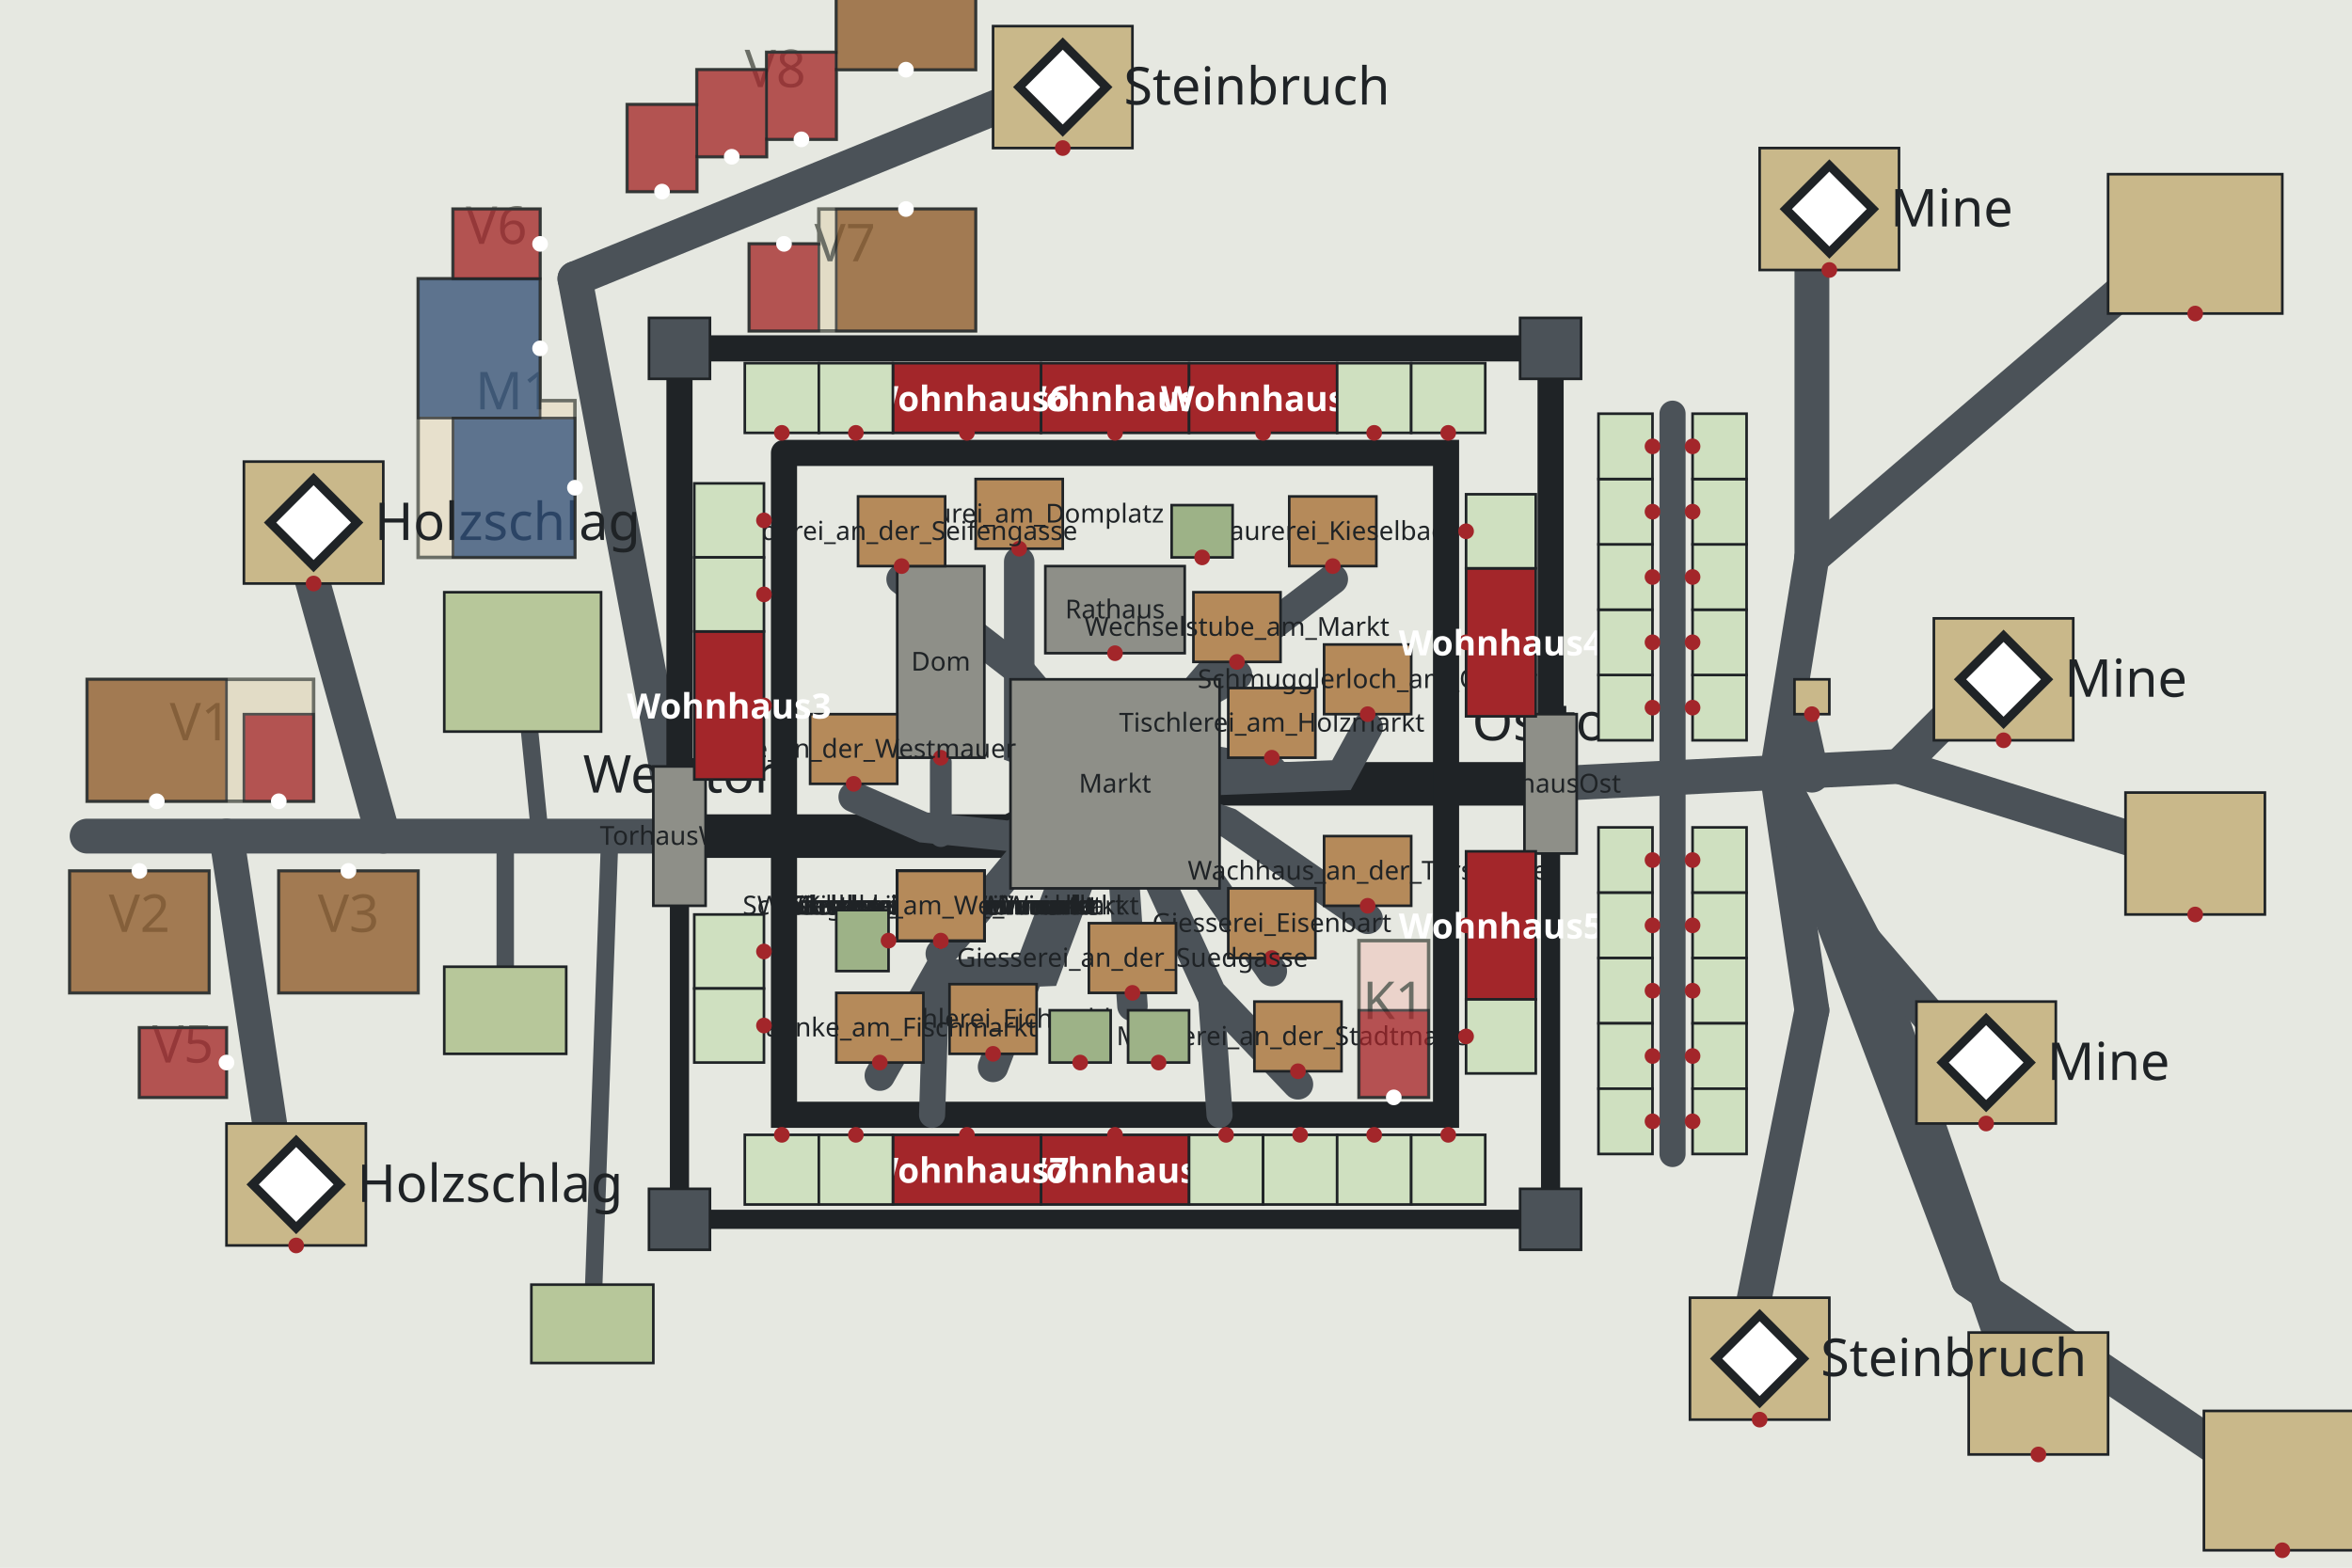
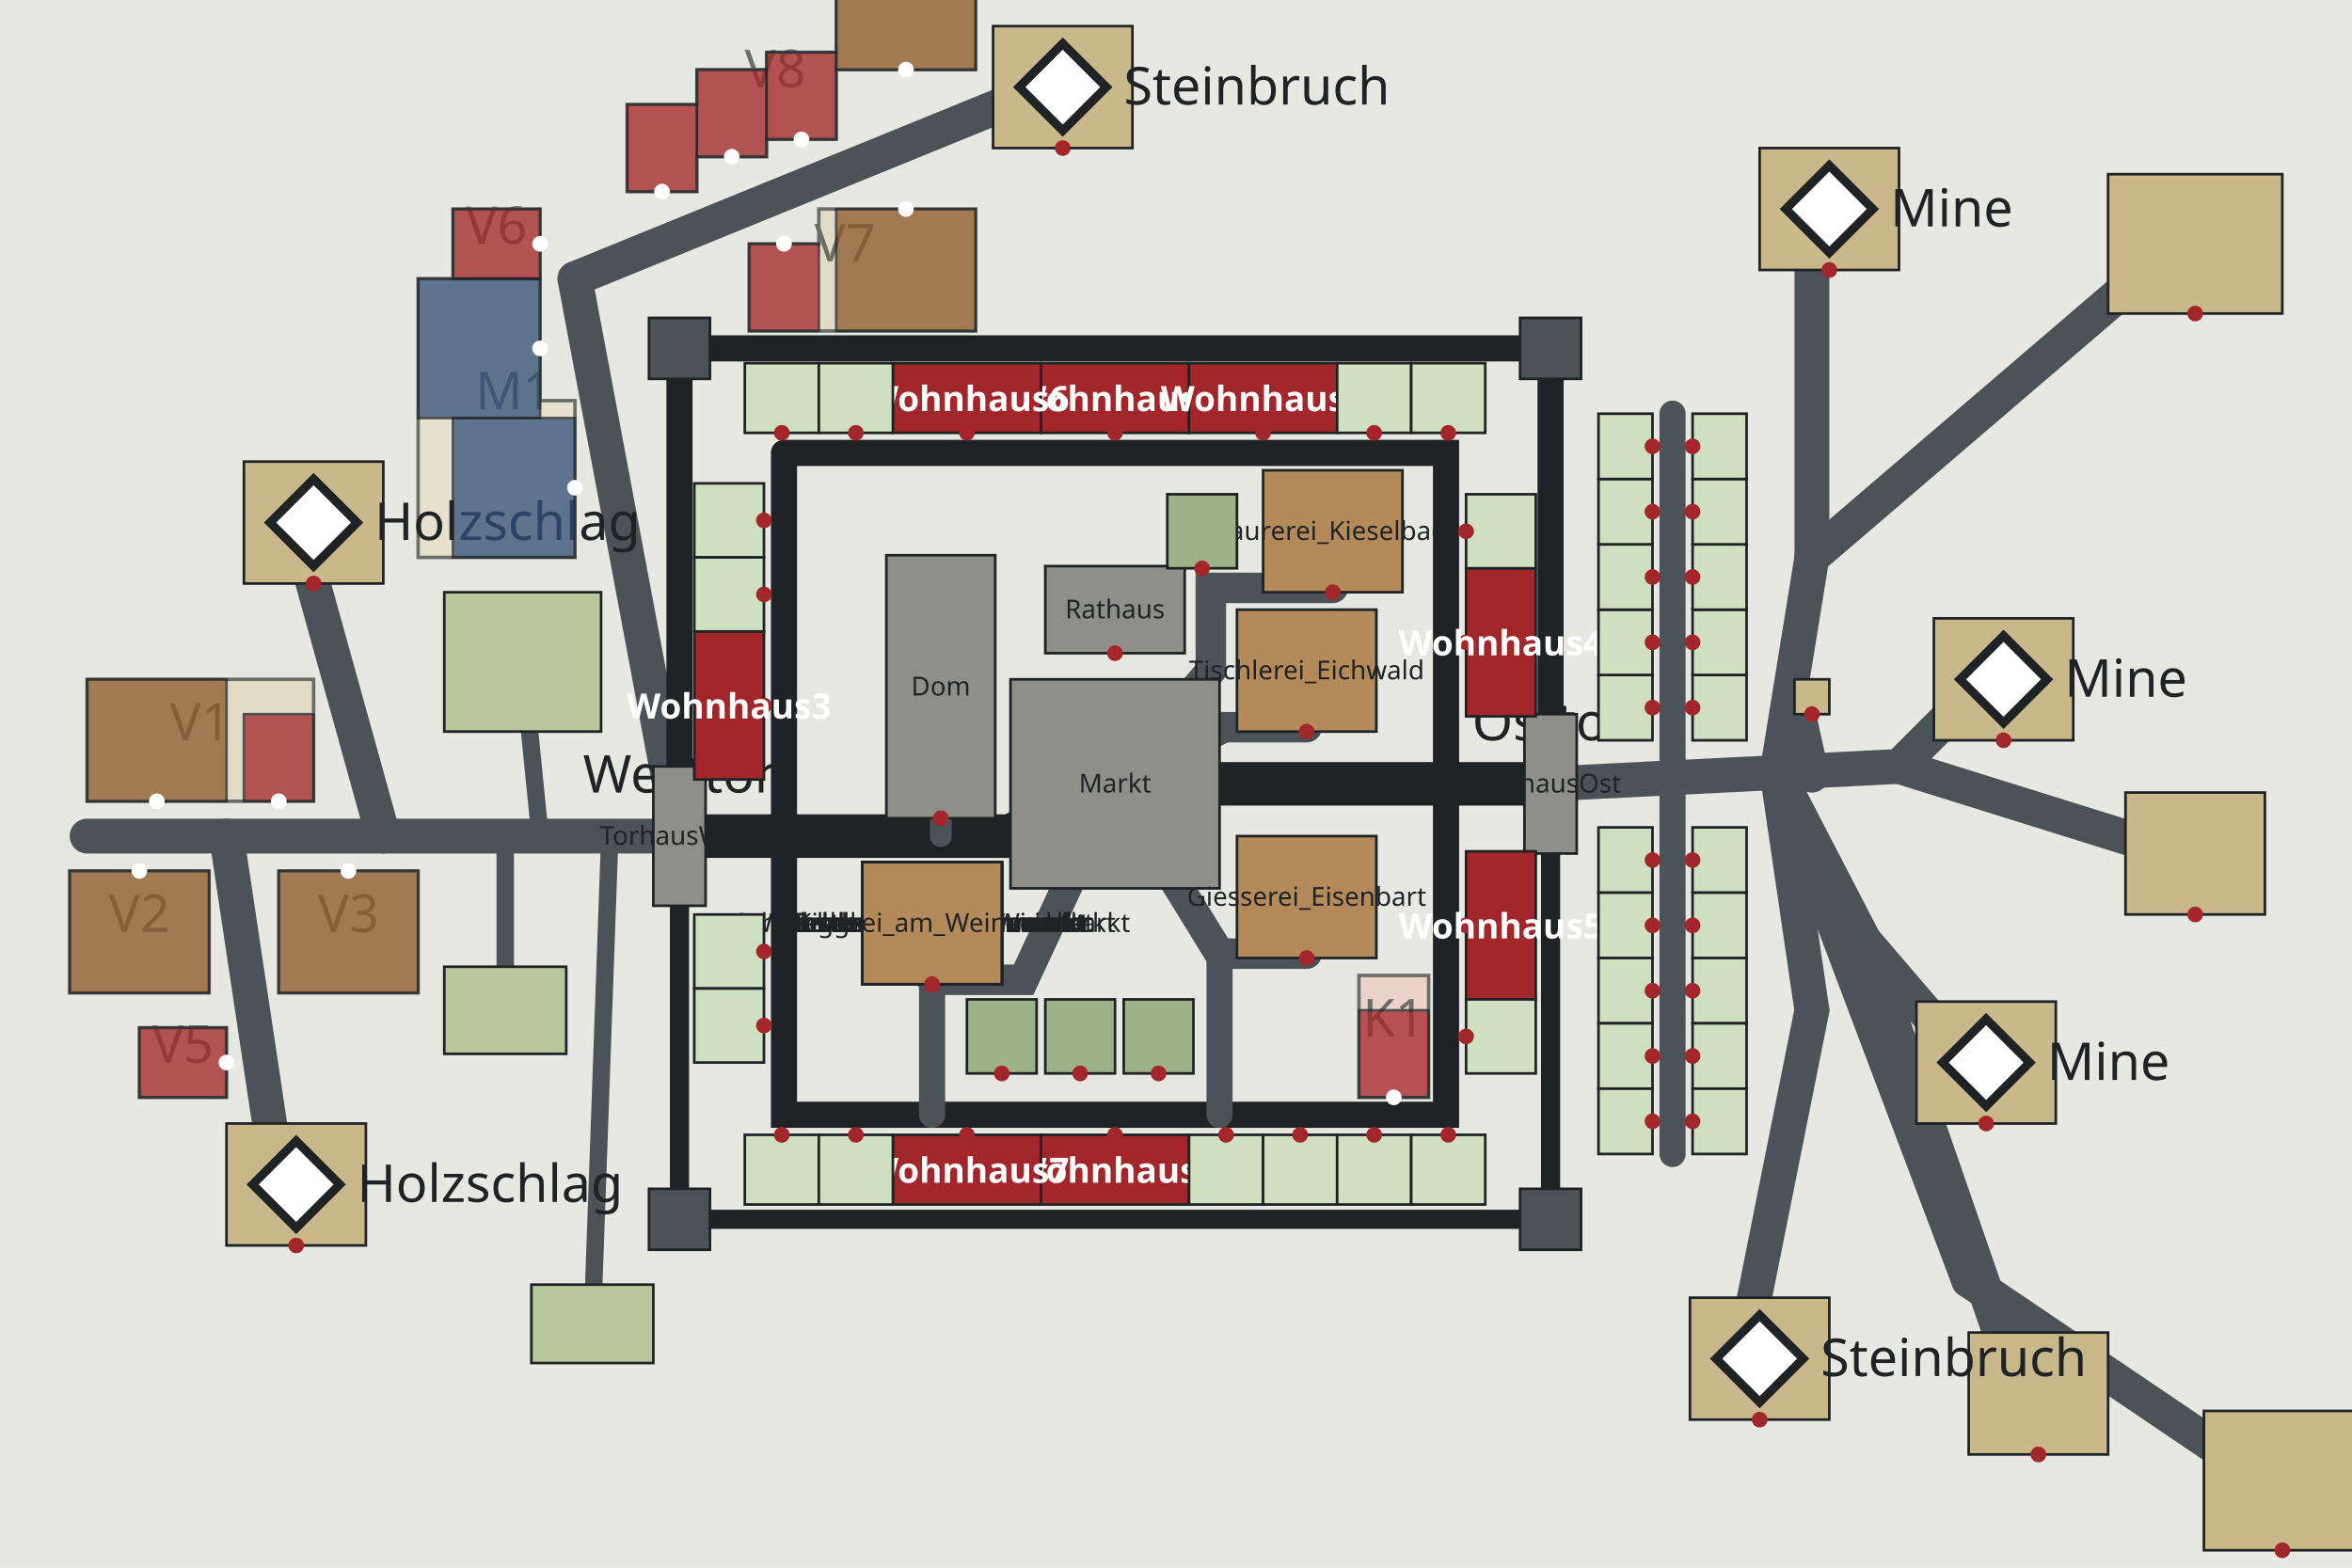
<svg xmlns="http://www.w3.org/2000/svg" viewBox="-128 -90 270 180" font-family="sans-serif">
  <rect x="-128" y="-90" width="270" height="180" fill="#E6E8E1" />
-   <polygon points="28,18 36,18 36,36 28,36" fill="#EBD3CB" stroke="#6B6E66" stroke-width="0.4" />
+   <polygon points="28,22 36,22 36,36 28,36" fill="#EBD3CB" stroke="#6B6E66" stroke-width="0.4" />
  <polygon points="-118,-12 -92,-12 -92,2 -118,2" fill="#E2DCC6" stroke="#6B6E66" stroke-width="0.4" />
  <polygon points="-120,10 -104,10 -104,24 -120,24" fill="#E2DCC6" stroke="#6B6E66" stroke-width="0.4" />
  <polygon points="-96,10 -80,10 -80,24 -96,24" fill="#E2DCC6" stroke="#6B6E66" stroke-width="0.4" />
  <polygon points="-112,28 -102,28 -102,36 -112,36" fill="#E2DCC6" stroke="#6B6E66" stroke-width="0.4" />
  <polygon points="-80,-58 -66,-58 -66,-44 -62,-44 -62,-26 -80,-26" fill="#E7E0CC" stroke="#6B6E66" stroke-width="0.4" />
  <polygon points="-76,-66 -66,-66 -66,-58 -76,-58" fill="#E2DCC6" stroke="#6B6E66" stroke-width="0.4" />
  <polygon points="-42,-62 -34,-62 -34,-66 -16,-66 -16,-52 -42,-52" fill="#E2DCC6" stroke="#6B6E66" stroke-width="0.4" />
  <polygon points="-56,-78 -48,-78 -48,-82 -40,-82 -40,-84 -32,-84 -32,-96 -16,-96 -16,-82 -32,-82 -32,-74 -40,-74 -40,-72 -48,-72 -48,-68 -56,-68" fill="#E2DCC6" stroke="#6B6E66" stroke-width="0.4" />
  <polyline points="0,0 50,0" fill="none" stroke="#1F2326" stroke-width="5" stroke-linecap="round" />
  <polyline points="50,0 90,-2" fill="none" stroke="#4B5258" stroke-width="4" stroke-linecap="round" />
  <polyline points="0,0 -12,6 -38,6 -50,6" fill="none" stroke="#1F2326" stroke-width="5" stroke-linecap="round" />
  <polyline points="-50,6 -118,6" fill="none" stroke="#4B5258" stroke-width="4" stroke-linecap="round" />
  <polyline points="-38,-38 38,-38 38,38 -38,38 -38,-38" fill="none" stroke="#1F2326" stroke-width="3" stroke-linecap="round" />
-   <polyline points="12,38 11,24" fill="none" stroke="#4B5258" stroke-width="3" stroke-linecap="round" />
-   <polyline points="-21,38 -20.5,22" fill="none" stroke="#4B5258" stroke-width="3" stroke-linecap="round" />
-   <polyline points="-20,-2.5 -20,6" fill="none" stroke="#4B5258" stroke-width="2.5" stroke-linecap="round" />
+   <polyline points="12,38 12,19.5" fill="none" stroke="#4B5258" stroke-width="3" stroke-linecap="round" />
+   <polyline points="-21,38 -21,22.5" fill="none" stroke="#4B5258" stroke-width="3" stroke-linecap="round" />
+   <polyline points="-20,4.2 -20,6" fill="none" stroke="#4B5258" stroke-width="2.5" stroke-linecap="round" />
  <polyline points="64,-42.5 64,42.5" fill="none" stroke="#4B5258" stroke-width="3" stroke-linecap="round" />
-   <polyline points="-20,19.5 -9,6.3 0,0" fill="none" stroke="#4B5258" stroke-width="3.5" stroke-linecap="round" />
-   <polyline points="18,21.5 8.1,7.2 0,0" fill="none" stroke="#4B5258" stroke-width="3.5" stroke-linecap="round" />
-   <polyline points="2,25.5 0.9,9 0,0" fill="none" stroke="#4B5258" stroke-width="3.5" stroke-linecap="round" />
-   <polyline points="-14,32.5 -6.3,12.15 0,0" fill="none" stroke="#4B5258" stroke-width="3.5" stroke-linecap="round" />
-   <polyline points="18,-1.5 8.1,-3.15 0,0" fill="none" stroke="#4B5258" stroke-width="3.5" stroke-linecap="round" />
-   <polyline points="25,-23.5 11.25,-13.05 0,0" fill="none" stroke="#4B5258" stroke-width="3.5" stroke-linecap="round" />
-   <polyline points="21,34.5 11,24 0,0" fill="none" stroke="#4B5258" stroke-width="3.5" stroke-linecap="round" />
-   <polyline points="-11,-25.5 -11,-4 0,0" fill="none" stroke="#4B5258" stroke-width="3.5" stroke-linecap="round" />
-   <polyline points="-27,33.5 -20.5,22 -8,21.5 0,0" fill="none" stroke="#4B5258" stroke-width="3.5" stroke-linecap="round" />
-   <polyline points="29,15.5 13.05,4.5 0,0" fill="none" stroke="#4B5258" stroke-width="3.5" stroke-linecap="round" />
-   <polyline points="14,-12.5 6.3,-8.1 0,0" fill="none" stroke="#4B5258" stroke-width="3.5" stroke-linecap="round" />
-   <polyline points="-24.5,-23.5 -11,-13.05 0,0" fill="none" stroke="#4B5258" stroke-width="3.5" stroke-linecap="round" />
-   <polyline points="29,-6.5 26,-1 0,0" fill="none" stroke="#4B5258" stroke-width="3.5" stroke-linecap="round" />
-   <polyline points="-30,1.5 -22,5 -12,6 0,0" fill="none" stroke="#4B5258" stroke-width="3.5" stroke-linecap="round" />
+   <polyline points="-21,22.5 -10.5,22.5 0,0" fill="none" stroke="#4B5258" stroke-width="3.5" stroke-linecap="round" />
+   <polyline points="22,19.5 12,19.5 0,0" fill="none" stroke="#4B5258" stroke-width="3.5" stroke-linecap="round" />
+   <polyline points="22,-6.5 12.5,-6.5 0,0" fill="none" stroke="#4B5258" stroke-width="3.5" stroke-linecap="round" />
+   <polyline points="25,-22.5 11,-22.5 11,-13 0,0" fill="none" stroke="#4B5258" stroke-width="3.5" stroke-linecap="round" />
  <polyline points="76,-1.3 80,26" fill="none" stroke="#4B5258" stroke-width="4" stroke-linecap="round" />
  <polyline points="80,26 72,66" fill="none" stroke="#4B5258" stroke-width="4" stroke-linecap="round" />
  <polyline points="-50,6 -62,-58" fill="none" stroke="#4B5258" stroke-width="4" stroke-linecap="round" />
  <polyline points="-62,-58 -8,-80" fill="none" stroke="#4B5258" stroke-width="4" stroke-linecap="round" />
  <polyline points="76,-1.3 86,18" fill="none" stroke="#4B5258" stroke-width="4" stroke-linecap="round" />
  <polyline points="86,18 104,70" fill="none" stroke="#4B5258" stroke-width="4" stroke-linecap="round" />
  <polyline points="76,-1.3 80,-26" fill="none" stroke="#4B5258" stroke-width="4" stroke-linecap="round" />
  <polyline points="80,-26 122,-62" fill="none" stroke="#4B5258" stroke-width="4" stroke-linecap="round" />
  <polyline points="90,-2 122,8" fill="none" stroke="#4B5258" stroke-width="4" stroke-linecap="round" />
  <polyline points="80,-1 78,-10" fill="none" stroke="#4B5258" stroke-width="4" stroke-linecap="round" />
  <polyline points="76,-1.3 98,57" fill="none" stroke="#4B5258" stroke-width="4" stroke-linecap="round" />
  <polyline points="98,57 132,80" fill="none" stroke="#4B5258" stroke-width="4" stroke-linecap="round" />
  <polyline points="90,-2 100,-12" fill="none" stroke="#4B5258" stroke-width="4" stroke-linecap="round" />
  <polyline points="86,18 98,32" fill="none" stroke="#4B5258" stroke-width="4" stroke-linecap="round" />
  <polyline points="80,-26 80,-66" fill="none" stroke="#4B5258" stroke-width="4" stroke-linecap="round" />
  <polyline points="-84,6 -94,-30" fill="none" stroke="#4B5258" stroke-width="4" stroke-linecap="round" />
  <polyline points="-102,6 -96,46" fill="none" stroke="#4B5258" stroke-width="4" stroke-linecap="round" />
  <polyline points="-70,6 -70,26" fill="none" stroke="#4B5258" stroke-width="2" stroke-linecap="round" />
  <polyline points="-58,6 -60,62" fill="none" stroke="#4B5258" stroke-width="2" stroke-linecap="round" />
  <polyline points="-66,6 -68,-14" fill="none" stroke="#4B5258" stroke-width="2" stroke-linecap="round" />
  <polyline points="50,-4 50,-50 -50,-50 -50,2" fill="none" stroke="#1F2326" stroke-width="3" />
  <polyline points="-50,10 -50,50 50,50 50,4" fill="none" stroke="#1F2326" stroke-width="2.2" />
  <rect x="47" y="-3" width="6" height="6" fill="#1F2326" />
  <text x="50" y="-5" font-size="6" text-anchor="middle" fill="#1F2326">Osttor</text>
  <rect x="-53" y="3" width="6" height="6" fill="#1F2326" />
  <text x="-50" y="1" font-size="6" text-anchor="middle" fill="#1F2326">Westtor</text>
  <rect x="-12" y="-12" width="24" height="24" fill="#8E8F88" stroke="#1F2326" stroke-width="0.3" />
  <text x="0" y="1" font-size="3" text-anchor="middle" fill="#1F2326">Markt</text>
  <rect x="-8" y="-25" width="16" height="10" fill="#8E8F88" stroke="#1F2326" stroke-width="0.3" />
  <circle cx="0" cy="-15" r="0.9" fill="#A3262A" />
  <text x="0" y="-19" font-size="3" text-anchor="middle" fill="#1F2326">Rathaus</text>
-   <rect x="-25" y="-25" width="10" height="22" fill="#8E8F88" stroke="#1F2326" stroke-width="0.3" />
-   <circle cx="-20" cy="-3" r="0.9" fill="#A3262A" />
-   <text x="-20" y="-13" font-size="3" text-anchor="middle" fill="#1F2326">Dom</text>
+   <rect x="-26.25" y="-26.25" width="12.5" height="30.2" fill="#8E8F88" stroke="#1F2326" stroke-width="0.3" />
+   <circle cx="-20" cy="3.95" r="0.9" fill="#A3262A" />
+   <text x="-20" y="-10.15" font-size="3" text-anchor="middle" fill="#1F2326">Dom</text>
  <rect x="47" y="-8" width="6" height="16" fill="#8E8F88" stroke="#1F2326" stroke-width="0.3" />
  <text x="50" y="1" font-size="3" text-anchor="middle" fill="#1F2326">TorhausOst</text>
  <rect x="-53" y="-2" width="6" height="16" fill="#8E8F88" stroke="#1F2326" stroke-width="0.3" />
  <text x="-50" y="7" font-size="3" text-anchor="middle" fill="#1F2326">TorhausWest</text>
  <rect x="-53.5" y="-53.5" width="7" height="7" fill="#4B5258" stroke="#1F2326" stroke-width="0.3" />
  <rect x="46.5" y="-53.5" width="7" height="7" fill="#4B5258" stroke="#1F2326" stroke-width="0.3" />
  <rect x="-53.5" y="46.5" width="7" height="7" fill="#4B5258" stroke="#1F2326" stroke-width="0.3" />
  <rect x="46.5" y="46.5" width="7" height="7" fill="#4B5258" stroke="#1F2326" stroke-width="0.3" />
-   <rect x="-25" y="10" width="10" height="8" fill="#B58A5A" stroke="#1F2326" stroke-width="0.3" />
-   <circle cx="-20" cy="18" r="0.9" fill="#A3262A" />
-   <text x="-20" y="15" font-size="3" text-anchor="middle" fill="#1F2326">Giesserei_am_Weinmarkt</text>
-   <rect x="-25" y="10" width="10" height="8" fill="#B58A5A" stroke="#1F2326" stroke-width="0.3" />
-   <circle cx="-20" cy="18" r="0.9" fill="#A3262A" />
-   <text x="-20" y="15" font-size="3" text-anchor="middle" fill="#1F2326">Tischlerei_am_Weinmarkt</text>
-   <rect x="-25" y="10" width="10" height="8" fill="#B58A5A" stroke="#1F2326" stroke-width="0.3" />
-   <circle cx="-20" cy="18" r="0.9" fill="#A3262A" />
-   <text x="-20" y="15" font-size="3" text-anchor="middle" fill="#1F2326">Maurerei_am_Weinmarkt</text>
-   <rect x="-25" y="10" width="10" height="8" fill="#B58A5A" stroke="#1F2326" stroke-width="0.3" />
-   <circle cx="-20" cy="18" r="0.9" fill="#A3262A" />
-   <text x="-20" y="15" font-size="3" text-anchor="middle" fill="#1F2326">Tinkturei_am_Weinmarkt</text>
-   <rect x="-25" y="10" width="10" height="8" fill="#B58A5A" stroke="#1F2326" stroke-width="0.3" />
-   <circle cx="-20" cy="18" r="0.9" fill="#A3262A" />
-   <text x="-20" y="15" font-size="3" text-anchor="middle" fill="#1F2326">Schaenke_am_Weinmarkt</text>
-   <rect x="-25" y="10" width="10" height="8" fill="#B58A5A" stroke="#1F2326" stroke-width="0.3" />
-   <circle cx="-20" cy="18" r="0.9" fill="#A3262A" />
-   <text x="-20" y="15" font-size="3" text-anchor="middle" fill="#1F2326">Kirche_am_Weinmarkt</text>
-   <rect x="-25" y="10" width="10" height="8" fill="#B58A5A" stroke="#1F2326" stroke-width="0.3" />
-   <circle cx="-20" cy="18" r="0.9" fill="#A3262A" />
-   <text x="-20" y="15" font-size="3" text-anchor="middle" fill="#1F2326">Schmugglerloch_am_Weinmarkt</text>
-   <rect x="-25" y="10" width="10" height="8" fill="#B58A5A" stroke="#1F2326" stroke-width="0.3" />
-   <circle cx="-20" cy="18" r="0.9" fill="#A3262A" />
-   <text x="-20" y="15" font-size="3" text-anchor="middle" fill="#1F2326">Wachhaus_am_Weinmarkt</text>
-   <rect x="-25" y="10" width="10" height="8" fill="#B58A5A" stroke="#1F2326" stroke-width="0.3" />
-   <circle cx="-20" cy="18" r="0.9" fill="#A3262A" />
-   <text x="-20" y="15" font-size="3" text-anchor="middle" fill="#1F2326">Wechselstube_am_Weinmarkt</text>
-   <rect x="-25" y="10" width="10" height="8" fill="#B58A5A" stroke="#1F2326" stroke-width="0.3" />
-   <circle cx="-20" cy="18" r="0.9" fill="#A3262A" />
-   <text x="-20" y="15" font-size="3" text-anchor="middle" fill="#1F2326">Siederei_am_Weinmarkt</text>
-   <rect x="13" y="12" width="10" height="8" fill="#B58A5A" stroke="#1F2326" stroke-width="0.3" />
-   <circle cx="18" cy="20" r="0.9" fill="#A3262A" />
-   <text x="18" y="17" font-size="3" text-anchor="middle" fill="#1F2326">Giesserei_Eisenbart</text>
-   <rect x="-3" y="16" width="10" height="8" fill="#B58A5A" stroke="#1F2326" stroke-width="0.3" />
-   <circle cx="2" cy="24" r="0.9" fill="#A3262A" />
-   <text x="2" y="21" font-size="3" text-anchor="middle" fill="#1F2326">Giesserei_an_der_Suedgasse</text>
-   <rect x="-19" y="23" width="10" height="8" fill="#B58A5A" stroke="#1F2326" stroke-width="0.3" />
-   <circle cx="-14" cy="31" r="0.9" fill="#A3262A" />
-   <text x="-14" y="28" font-size="3" text-anchor="middle" fill="#1F2326">Tischlerei_Eichwald</text>
-   <rect x="13" y="-11" width="10" height="8" fill="#B58A5A" stroke="#1F2326" stroke-width="0.3" />
-   <circle cx="18" cy="-3" r="0.9" fill="#A3262A" />
-   <text x="18" y="-6" font-size="3" text-anchor="middle" fill="#1F2326">Tischlerei_am_Holzmarkt</text>
-   <rect x="20" y="-33" width="10" height="8" fill="#B58A5A" stroke="#1F2326" stroke-width="0.3" />
-   <circle cx="25" cy="-25" r="0.9" fill="#A3262A" />
+   <rect x="-29" y="9" width="16" height="14" fill="#B58A5A" stroke="#1F2326" stroke-width="0.3" />
+   <circle cx="-21" cy="23" r="0.9" fill="#A3262A" />
+   <text x="-21" y="17" font-size="3" text-anchor="middle" fill="#1F2326">Giesserei_am_Weinmarkt</text>
+   <rect x="-29" y="9" width="16" height="14" fill="#B58A5A" stroke="#1F2326" stroke-width="0.3" />
+   <circle cx="-21" cy="23" r="0.9" fill="#A3262A" />
+   <text x="-21" y="17" font-size="3" text-anchor="middle" fill="#1F2326">Tischlerei_am_Weinmarkt</text>
+   <rect x="-29" y="9" width="16" height="14" fill="#B58A5A" stroke="#1F2326" stroke-width="0.3" />
+   <circle cx="-21" cy="23" r="0.9" fill="#A3262A" />
+   <text x="-21" y="17" font-size="3" text-anchor="middle" fill="#1F2326">Maurerei_am_Weinmarkt</text>
+   <rect x="-29" y="9" width="16" height="14" fill="#B58A5A" stroke="#1F2326" stroke-width="0.3" />
+   <circle cx="-21" cy="23" r="0.9" fill="#A3262A" />
+   <text x="-21" y="17" font-size="3" text-anchor="middle" fill="#1F2326">Tinkturei_am_Weinmarkt</text>
+   <rect x="-29" y="9" width="16" height="14" fill="#B58A5A" stroke="#1F2326" stroke-width="0.3" />
+   <circle cx="-21" cy="23" r="0.9" fill="#A3262A" />
+   <text x="-21" y="17" font-size="3" text-anchor="middle" fill="#1F2326">Schaenke_am_Weinmarkt</text>
+   <rect x="-29" y="9" width="16" height="14" fill="#B58A5A" stroke="#1F2326" stroke-width="0.3" />
+   <circle cx="-21" cy="23" r="0.9" fill="#A3262A" />
+   <text x="-21" y="17" font-size="3" text-anchor="middle" fill="#1F2326">Kirche_am_Weinmarkt</text>
+   <rect x="-29" y="9" width="16" height="14" fill="#B58A5A" stroke="#1F2326" stroke-width="0.3" />
+   <circle cx="-21" cy="23" r="0.9" fill="#A3262A" />
+   <text x="-21" y="17" font-size="3" text-anchor="middle" fill="#1F2326">Schmugglerloch_am_Weinmarkt</text>
+   <rect x="-29" y="9" width="16" height="14" fill="#B58A5A" stroke="#1F2326" stroke-width="0.3" />
+   <circle cx="-21" cy="23" r="0.9" fill="#A3262A" />
+   <text x="-21" y="17" font-size="3" text-anchor="middle" fill="#1F2326">Wachhaus_am_Weinmarkt</text>
+   <rect x="-29" y="9" width="16" height="14" fill="#B58A5A" stroke="#1F2326" stroke-width="0.3" />
+   <circle cx="-21" cy="23" r="0.9" fill="#A3262A" />
+   <text x="-21" y="17" font-size="3" text-anchor="middle" fill="#1F2326">Wechselstube_am_Weinmarkt</text>
+   <rect x="-29" y="9" width="16" height="14" fill="#B58A5A" stroke="#1F2326" stroke-width="0.3" />
+   <circle cx="-21" cy="23" r="0.9" fill="#A3262A" />
+   <text x="-21" y="17" font-size="3" text-anchor="middle" fill="#1F2326">Siederei_am_Weinmarkt</text>
+   <rect x="14" y="6" width="16" height="14" fill="#B58A5A" stroke="#1F2326" stroke-width="0.3" />
+   <circle cx="22" cy="20" r="0.9" fill="#A3262A" />
+   <text x="22" y="14" font-size="3" text-anchor="middle" fill="#1F2326">Giesserei_Eisenbart</text>
+   <rect x="14" y="-20" width="16" height="14" fill="#B58A5A" stroke="#1F2326" stroke-width="0.3" />
+   <circle cx="22" cy="-6" r="0.9" fill="#A3262A" />
+   <text x="22" y="-12" font-size="3" text-anchor="middle" fill="#1F2326">Tischlerei_Eichwald</text>
+   <rect x="17" y="-36" width="16" height="14" fill="#B58A5A" stroke="#1F2326" stroke-width="0.3" />
+   <circle cx="25" cy="-22" r="0.9" fill="#A3262A" />
  <text x="25" y="-28" font-size="3" text-anchor="middle" fill="#1F2326">Maurerei_Kieselbach</text>
-   <rect x="16" y="25" width="10" height="8" fill="#B58A5A" stroke="#1F2326" stroke-width="0.3" />
-   <circle cx="21" cy="33" r="0.9" fill="#A3262A" />
-   <text x="21" y="30" font-size="3" text-anchor="middle" fill="#1F2326">Maurerei_an_der_Stadtmauer</text>
-   <rect x="-16" y="-35" width="10" height="8" fill="#B58A5A" stroke="#1F2326" stroke-width="0.3" />
-   <circle cx="-11" cy="-27" r="0.9" fill="#A3262A" />
-   <text x="-11" y="-30" font-size="3" text-anchor="middle" fill="#1F2326">Tinkturei_am_Domplatz</text>
-   <rect x="-32" y="24" width="10" height="8" fill="#B58A5A" stroke="#1F2326" stroke-width="0.3" />
-   <circle cx="-27" cy="32" r="0.9" fill="#A3262A" />
-   <text x="-27" y="29" font-size="3" text-anchor="middle" fill="#1F2326">Schaenke_am_Fischmarkt</text>
-   <rect x="24" y="6" width="10" height="8" fill="#B58A5A" stroke="#1F2326" stroke-width="0.3" />
-   <circle cx="29" cy="14" r="0.9" fill="#A3262A" />
-   <text x="29" y="11" font-size="3" text-anchor="middle" fill="#1F2326">Wachhaus_an_der_Torstrasse</text>
-   <rect x="9" y="-22" width="10" height="8" fill="#B58A5A" stroke="#1F2326" stroke-width="0.3" />
-   <circle cx="14" cy="-14" r="0.9" fill="#A3262A" />
-   <text x="14" y="-17" font-size="3" text-anchor="middle" fill="#1F2326">Wechselstube_am_Markt</text>
-   <rect x="-29.5" y="-33" width="10" height="8" fill="#B58A5A" stroke="#1F2326" stroke-width="0.3" />
-   <circle cx="-24.5" cy="-25" r="0.9" fill="#A3262A" />
-   <text x="-24.5" y="-28" font-size="3" text-anchor="middle" fill="#1F2326">Siederei_an_der_Seifengasse</text>
-   <rect x="24" y="-16" width="10" height="8" fill="#B58A5A" stroke="#1F2326" stroke-width="0.3" />
-   <circle cx="29" cy="-8" r="0.9" fill="#A3262A" />
-   <text x="29" y="-11" font-size="3" text-anchor="middle" fill="#1F2326">Schmugglerloch_am_Osttor</text>
-   <rect x="-35" y="-8" width="10" height="8" fill="#B58A5A" stroke="#1F2326" stroke-width="0.3" />
-   <circle cx="-30" cy="0" r="0.9" fill="#A3262A" />
-   <text x="-30" y="-3" font-size="3" text-anchor="middle" fill="#1F2326">Kirche_an_der_Westmauer</text>
  <rect x="66" y="59" width="16" height="14" fill="#C9B88A" stroke="#1F2326" stroke-width="0.3" />
  <circle cx="74" cy="73" r="0.9" fill="#A3262A" />
  <rect x="-14" y="-87" width="16" height="14" fill="#C9B88A" stroke="#1F2326" stroke-width="0.3" />
  <circle cx="-6" cy="-73" r="0.9" fill="#A3262A" />
  <rect x="98" y="63" width="16" height="14" fill="#C9B88A" stroke="#1F2326" stroke-width="0.3" />
  <circle cx="106" cy="77" r="0.9" fill="#A3262A" />
  <rect x="114" y="-70" width="20" height="16" fill="#C9B88A" stroke="#1F2326" stroke-width="0.3" />
  <circle cx="124" cy="-54" r="0.9" fill="#A3262A" />
  <rect x="116" y="1" width="16" height="14" fill="#C9B88A" stroke="#1F2326" stroke-width="0.3" />
  <circle cx="124" cy="15" r="0.9" fill="#A3262A" />
  <rect x="78" y="-12" width="4" height="4" fill="#C9B88A" stroke="#1F2326" stroke-width="0.3" />
  <circle cx="80" cy="-8" r="0.9" fill="#A3262A" />
  <rect x="125" y="72" width="18" height="16" fill="#C9B88A" stroke="#1F2326" stroke-width="0.3" />
  <circle cx="134" cy="88" r="0.9" fill="#A3262A" />
  <rect x="94" y="-19" width="16" height="14" fill="#C9B88A" stroke="#1F2326" stroke-width="0.3" />
  <circle cx="102" cy="-5" r="0.9" fill="#A3262A" />
  <rect x="92" y="25" width="16" height="14" fill="#C9B88A" stroke="#1F2326" stroke-width="0.3" />
  <circle cx="100" cy="39" r="0.9" fill="#A3262A" />
  <rect x="74" y="-73" width="16" height="14" fill="#C9B88A" stroke="#1F2326" stroke-width="0.3" />
  <circle cx="82" cy="-59" r="0.9" fill="#A3262A" />
  <rect x="-100" y="-37" width="16" height="14" fill="#C9B88A" stroke="#1F2326" stroke-width="0.3" />
  <circle cx="-92" cy="-23" r="0.9" fill="#A3262A" />
  <rect x="-102" y="39" width="16" height="14" fill="#C9B88A" stroke="#1F2326" stroke-width="0.3" />
  <circle cx="-94" cy="53" r="0.9" fill="#A3262A" />
  <rect x="-77" y="21" width="14" height="10" fill="#B7C79A" stroke="#1F2326" stroke-width="0.3" />
  <rect x="-67" y="57.5" width="14" height="9" fill="#B7C79A" stroke="#1F2326" stroke-width="0.3" />
  <rect x="-77" y="-22" width="18" height="16" fill="#B7C79A" stroke="#1F2326" stroke-width="0.3" />
-   <rect x="6.5" y="-32" width="7" height="6" fill="#9DB287" stroke="#1F2326" stroke-width="0.3" />
-   <circle cx="10" cy="-26" r="0.9" fill="#A3262A" />
-   <rect x="-7.5" y="26" width="7" height="6" fill="#9DB287" stroke="#1F2326" stroke-width="0.3" />
-   <circle cx="-4" cy="32" r="0.9" fill="#A3262A" />
-   <rect x="1.5" y="26" width="7" height="6" fill="#9DB287" stroke="#1F2326" stroke-width="0.3" />
-   <circle cx="5" cy="32" r="0.9" fill="#A3262A" />
-   <rect x="-32" y="14.5" width="6" height="7" fill="#9DB287" stroke="#1F2326" stroke-width="0.3" />
-   <circle cx="-26" cy="18" r="0.9" fill="#A3262A" />
+   <rect x="6" y="-33.25" width="8" height="8.5" fill="#9DB287" stroke="#1F2326" stroke-width="0.3" />
+   <circle cx="10" cy="-24.75" r="0.9" fill="#A3262A" />
+   <rect x="-8" y="24.75" width="8" height="8.5" fill="#9DB287" stroke="#1F2326" stroke-width="0.3" />
+   <circle cx="-4" cy="33.25" r="0.9" fill="#A3262A" />
+   <rect x="1" y="24.75" width="8" height="8.5" fill="#9DB287" stroke="#1F2326" stroke-width="0.3" />
+   <circle cx="5" cy="33.25" r="0.9" fill="#A3262A" />
+   <rect x="-17" y="24.75" width="8" height="8.5" fill="#9DB287" stroke="#1F2326" stroke-width="0.3" />
+   <circle cx="-13" cy="33.25" r="0.9" fill="#A3262A" />
  <rect x="-8.5" y="-48.3" width="17" height="8" fill="#A3262A" stroke="#1F2326" stroke-width="0.3" />
  <circle cx="0" cy="-40.3" r="0.9" fill="#A3262A" />
  <text x="0" y="-42.8" font-size="4" text-anchor="middle" fill="#fff" font-weight="bold">Wohnhaus1</text>
  <rect x="-8.5" y="40.3" width="17" height="8" fill="#A3262A" stroke="#1F2326" stroke-width="0.3" />
  <circle cx="0" cy="40.3" r="0.9" fill="#A3262A" />
  <text x="0" y="45.8" font-size="4" text-anchor="middle" fill="#fff" font-weight="bold">Wohnhaus2</text>
  <rect x="-48.3" y="-17.5" width="8" height="17" fill="#A3262A" stroke="#1F2326" stroke-width="0.3" />
  <circle cx="-40.3" cy="-9" r="0.9" fill="#A3262A" />
  <text x="-44.3" y="-7.5" font-size="4" text-anchor="middle" fill="#fff" font-weight="bold">Wohnhaus3</text>
  <rect x="40.3" y="-24.75" width="8" height="17" fill="#A3262A" stroke="#1F2326" stroke-width="0.3" />
  <circle cx="40.3" cy="-16.25" r="0.9" fill="#A3262A" />
  <text x="44.3" y="-14.75" font-size="4" text-anchor="middle" fill="#fff" font-weight="bold">Wohnhaus4</text>
  <rect x="40.3" y="7.75" width="8" height="17" fill="#A3262A" stroke="#1F2326" stroke-width="0.3" />
  <circle cx="40.3" cy="16.25" r="0.9" fill="#A3262A" />
  <text x="44.3" y="17.75" font-size="4" text-anchor="middle" fill="#fff" font-weight="bold">Wohnhaus5</text>
  <rect x="-25.5" y="-48.3" width="17" height="8" fill="#A3262A" stroke="#1F2326" stroke-width="0.3" />
  <circle cx="-17" cy="-40.3" r="0.9" fill="#A3262A" />
  <text x="-17" y="-42.8" font-size="4" text-anchor="middle" fill="#fff" font-weight="bold">Wohnhaus6</text>
  <rect x="-25.5" y="40.3" width="17" height="8" fill="#A3262A" stroke="#1F2326" stroke-width="0.3" />
  <circle cx="-17" cy="40.3" r="0.9" fill="#A3262A" />
  <text x="-17" y="45.8" font-size="4" text-anchor="middle" fill="#fff" font-weight="bold">Wohnhaus7</text>
  <rect x="8.5" y="-48.3" width="17" height="8" fill="#A3262A" stroke="#1F2326" stroke-width="0.3" />
  <circle cx="17" cy="-40.3" r="0.9" fill="#A3262A" />
  <text x="17" y="-42.8" font-size="4" text-anchor="middle" fill="#fff" font-weight="bold">Wohnhaus8</text>
  <rect x="-42.5" y="-48.3" width="8.5" height="8" fill="#CFE0C0" stroke="#1F2326" stroke-width="0.3" />
  <circle cx="-38.25" cy="-40.3" r="0.9" fill="#A3262A" />
  <rect x="-34" y="-48.3" width="8.5" height="8" fill="#CFE0C0" stroke="#1F2326" stroke-width="0.3" />
  <circle cx="-29.75" cy="-40.3" r="0.9" fill="#A3262A" />
  <rect x="25.5" y="-48.3" width="8.5" height="8" fill="#CFE0C0" stroke="#1F2326" stroke-width="0.3" />
  <circle cx="29.75" cy="-40.3" r="0.9" fill="#A3262A" />
  <rect x="34" y="-48.3" width="8.5" height="8" fill="#CFE0C0" stroke="#1F2326" stroke-width="0.3" />
  <circle cx="38.25" cy="-40.3" r="0.9" fill="#A3262A" />
  <rect x="-42.5" y="40.3" width="8.5" height="8" fill="#CFE0C0" stroke="#1F2326" stroke-width="0.3" />
  <circle cx="-38.25" cy="40.3" r="0.9" fill="#A3262A" />
  <rect x="-34" y="40.3" width="8.5" height="8" fill="#CFE0C0" stroke="#1F2326" stroke-width="0.3" />
  <circle cx="-29.75" cy="40.3" r="0.9" fill="#A3262A" />
  <rect x="8.5" y="40.3" width="8.5" height="8" fill="#CFE0C0" stroke="#1F2326" stroke-width="0.3" />
  <circle cx="12.75" cy="40.3" r="0.9" fill="#A3262A" />
  <rect x="17" y="40.3" width="8.5" height="8" fill="#CFE0C0" stroke="#1F2326" stroke-width="0.3" />
  <circle cx="21.25" cy="40.3" r="0.9" fill="#A3262A" />
  <rect x="25.5" y="40.3" width="8.5" height="8" fill="#CFE0C0" stroke="#1F2326" stroke-width="0.3" />
  <circle cx="29.75" cy="40.3" r="0.9" fill="#A3262A" />
  <rect x="34" y="40.3" width="8.5" height="8" fill="#CFE0C0" stroke="#1F2326" stroke-width="0.3" />
  <circle cx="38.25" cy="40.3" r="0.9" fill="#A3262A" />
  <rect x="40.3" y="-33.25" width="8" height="8.5" fill="#CFE0C0" stroke="#1F2326" stroke-width="0.3" />
  <circle cx="40.3" cy="-29" r="0.9" fill="#A3262A" />
  <rect x="40.3" y="24.75" width="8" height="8.5" fill="#CFE0C0" stroke="#1F2326" stroke-width="0.3" />
  <circle cx="40.3" cy="29" r="0.9" fill="#A3262A" />
  <rect x="-48.3" y="-34.5" width="8" height="8.5" fill="#CFE0C0" stroke="#1F2326" stroke-width="0.3" />
  <circle cx="-40.3" cy="-30.25" r="0.9" fill="#A3262A" />
  <rect x="-48.3" y="-26" width="8" height="8.5" fill="#CFE0C0" stroke="#1F2326" stroke-width="0.3" />
  <circle cx="-40.3" cy="-21.75" r="0.9" fill="#A3262A" />
  <rect x="-48.3" y="15" width="8" height="8.5" fill="#CFE0C0" stroke="#1F2326" stroke-width="0.3" />
  <circle cx="-40.3" cy="19.25" r="0.9" fill="#A3262A" />
  <rect x="-48.3" y="23.5" width="8" height="8.5" fill="#CFE0C0" stroke="#1F2326" stroke-width="0.3" />
  <circle cx="-40.3" cy="27.75" r="0.9" fill="#A3262A" />
  <rect x="55.5" y="-12.5" width="6.2" height="7.5" fill="#CFE0C0" stroke="#1F2326" stroke-width="0.3" />
  <circle cx="61.7" cy="-8.75" r="0.9" fill="#A3262A" />
  <rect x="55.5" y="5" width="6.2" height="7.5" fill="#CFE0C0" stroke="#1F2326" stroke-width="0.3" />
  <circle cx="61.7" cy="8.75" r="0.9" fill="#A3262A" />
  <rect x="66.3" y="-12.5" width="6.2" height="7.5" fill="#CFE0C0" stroke="#1F2326" stroke-width="0.3" />
  <circle cx="66.3" cy="-8.75" r="0.9" fill="#A3262A" />
  <rect x="66.3" y="5" width="6.2" height="7.5" fill="#CFE0C0" stroke="#1F2326" stroke-width="0.3" />
  <circle cx="66.3" cy="8.75" r="0.9" fill="#A3262A" />
  <rect x="55.5" y="-20" width="6.2" height="7.5" fill="#CFE0C0" stroke="#1F2326" stroke-width="0.3" />
  <circle cx="61.7" cy="-16.25" r="0.9" fill="#A3262A" />
  <rect x="55.5" y="12.5" width="6.2" height="7.5" fill="#CFE0C0" stroke="#1F2326" stroke-width="0.3" />
  <circle cx="61.7" cy="16.25" r="0.9" fill="#A3262A" />
  <rect x="66.3" y="-20" width="6.2" height="7.5" fill="#CFE0C0" stroke="#1F2326" stroke-width="0.3" />
  <circle cx="66.3" cy="-16.25" r="0.9" fill="#A3262A" />
  <rect x="66.3" y="12.5" width="6.2" height="7.5" fill="#CFE0C0" stroke="#1F2326" stroke-width="0.3" />
  <circle cx="66.3" cy="16.25" r="0.9" fill="#A3262A" />
  <rect x="55.5" y="-27.5" width="6.2" height="7.5" fill="#CFE0C0" stroke="#1F2326" stroke-width="0.3" />
  <circle cx="61.7" cy="-23.75" r="0.9" fill="#A3262A" />
  <rect x="55.5" y="20" width="6.2" height="7.5" fill="#CFE0C0" stroke="#1F2326" stroke-width="0.3" />
  <circle cx="61.7" cy="23.75" r="0.9" fill="#A3262A" />
  <rect x="66.3" y="-27.5" width="6.2" height="7.5" fill="#CFE0C0" stroke="#1F2326" stroke-width="0.3" />
  <circle cx="66.3" cy="-23.75" r="0.9" fill="#A3262A" />
  <rect x="66.3" y="20" width="6.2" height="7.5" fill="#CFE0C0" stroke="#1F2326" stroke-width="0.3" />
  <circle cx="66.3" cy="23.75" r="0.9" fill="#A3262A" />
  <rect x="55.5" y="-35" width="6.2" height="7.5" fill="#CFE0C0" stroke="#1F2326" stroke-width="0.3" />
  <circle cx="61.7" cy="-31.25" r="0.9" fill="#A3262A" />
  <rect x="55.5" y="27.5" width="6.2" height="7.5" fill="#CFE0C0" stroke="#1F2326" stroke-width="0.3" />
  <circle cx="61.7" cy="31.25" r="0.9" fill="#A3262A" />
  <rect x="66.3" y="-35" width="6.2" height="7.5" fill="#CFE0C0" stroke="#1F2326" stroke-width="0.3" />
  <circle cx="66.3" cy="-31.25" r="0.9" fill="#A3262A" />
  <rect x="66.3" y="27.5" width="6.2" height="7.5" fill="#CFE0C0" stroke="#1F2326" stroke-width="0.3" />
  <circle cx="66.3" cy="31.25" r="0.9" fill="#A3262A" />
  <rect x="55.5" y="-42.5" width="6.2" height="7.5" fill="#CFE0C0" stroke="#1F2326" stroke-width="0.3" />
  <circle cx="61.7" cy="-38.75" r="0.9" fill="#A3262A" />
  <rect x="55.5" y="35" width="6.2" height="7.5" fill="#CFE0C0" stroke="#1F2326" stroke-width="0.3" />
  <circle cx="61.7" cy="38.75" r="0.9" fill="#A3262A" />
  <rect x="66.3" y="-42.5" width="6.2" height="7.5" fill="#CFE0C0" stroke="#1F2326" stroke-width="0.3" />
  <circle cx="66.3" cy="-38.75" r="0.9" fill="#A3262A" />
  <rect x="66.3" y="35" width="6.2" height="7.5" fill="#CFE0C0" stroke="#1F2326" stroke-width="0.3" />
  <circle cx="66.3" cy="38.75" r="0.9" fill="#A3262A" />
  <polygon points="74,61 79,66 74,71 69,66" fill="#FFFFFF" stroke="#1F2326" />
  <text x="81" y="68" font-size="6" fill="#1F2326">Steinbruch</text>
  <polygon points="-6,-85 -1,-80 -6,-75 -11,-80" fill="#FFFFFF" stroke="#1F2326" />
  <text x="1" y="-78" font-size="6" fill="#1F2326">Steinbruch</text>
  <polygon points="102,-17 107,-12 102,-7 97,-12" fill="#FFFFFF" stroke="#1F2326" />
  <text x="109" y="-10" font-size="6" fill="#1F2326">Mine</text>
  <polygon points="100,27 105,32 100,37 95,32" fill="#FFFFFF" stroke="#1F2326" />
  <text x="107" y="34" font-size="6" fill="#1F2326">Mine</text>
  <polygon points="82,-71 87,-66 82,-61 77,-66" fill="#FFFFFF" stroke="#1F2326" />
  <text x="89" y="-64" font-size="6" fill="#1F2326">Mine</text>
  <polygon points="-92,-35 -87,-30 -92,-25 -97,-30" fill="#FFFFFF" stroke="#1F2326" />
  <text x="-85" y="-28" font-size="6" fill="#1F2326">Holzschlag</text>
  <polygon points="-94,41 -89,46 -94,51 -99,46" fill="#FFFFFF" stroke="#1F2326" />
  <text x="-87" y="48" font-size="6" fill="#1F2326">Holzschlag</text>
-   <text x="32" y="27" font-size="6" text-anchor="middle" fill="#6B6E66">K1</text>
+   <text x="32" y="29" font-size="6" text-anchor="middle" fill="#6B6E66">K1</text>
  <text x="-105" y="-5" font-size="6" text-anchor="middle" fill="#6B6E66">V1</text>
  <text x="-112" y="17" font-size="6" text-anchor="middle" fill="#6B6E66">V2</text>
  <text x="-88" y="17" font-size="6" text-anchor="middle" fill="#6B6E66">V3</text>
  <text x="-107" y="32" font-size="6" text-anchor="middle" fill="#6B6E66">V5</text>
  <text x="-69" y="-43" font-size="6" text-anchor="middle" fill="#6B6E66">M1</text>
  <text x="-71" y="-62" font-size="6" text-anchor="middle" fill="#6B6E66">V6</text>
  <text x="-31" y="-60" font-size="6" text-anchor="middle" fill="#6B6E66">V7</text>
  <text x="-39" y="-80" font-size="6" text-anchor="middle" fill="#6B6E66">V8</text>
  <rect x="-118" y="-12" width="16" height="14" fill="#8C5A2B" opacity="0.75" stroke="#1F2326" stroke-width="0.3" />
  <circle cx="-110" cy="2" r="0.9" fill="#fff" />
  <rect x="-100" y="-8" width="8" height="10" fill="#A3262A" opacity="0.75" stroke="#1F2326" stroke-width="0.3" />
  <circle cx="-96" cy="2" r="0.9" fill="#fff" />
  <rect x="-120" y="10" width="16" height="14" fill="#8C5A2B" opacity="0.75" stroke="#1F2326" stroke-width="0.3" />
  <circle cx="-112" cy="10" r="0.9" fill="#fff" />
  <rect x="-96" y="10" width="16" height="14" fill="#8C5A2B" opacity="0.75" stroke="#1F2326" stroke-width="0.3" />
  <circle cx="-88" cy="10" r="0.9" fill="#fff" />
  <rect x="-112" y="28" width="10" height="8" fill="#A3262A" opacity="0.75" stroke="#1F2326" stroke-width="0.3" />
  <circle cx="-102" cy="32" r="0.9" fill="#fff" />
  <rect x="-80" y="-58" width="14" height="16" fill="#2F4F7A" opacity="0.75" stroke="#1F2326" stroke-width="0.3" />
  <circle cx="-66" cy="-50" r="0.9" fill="#fff" />
  <rect x="-76" y="-42" width="14" height="16" fill="#2F4F7A" opacity="0.75" stroke="#1F2326" stroke-width="0.3" />
  <circle cx="-62" cy="-34" r="0.9" fill="#fff" />
  <rect x="-76" y="-66" width="10" height="8" fill="#A3262A" opacity="0.75" stroke="#1F2326" stroke-width="0.3" />
  <circle cx="-66" cy="-62" r="0.9" fill="#fff" />
  <rect x="-32" y="-66" width="16" height="14" fill="#8C5A2B" opacity="0.75" stroke="#1F2326" stroke-width="0.3" />
  <circle cx="-24" cy="-66" r="0.9" fill="#fff" />
  <rect x="-42" y="-62" width="8" height="10" fill="#A3262A" opacity="0.75" stroke="#1F2326" stroke-width="0.3" />
  <circle cx="-38" cy="-62" r="0.9" fill="#fff" />
  <rect x="-56" y="-78" width="8" height="10" fill="#A3262A" opacity="0.75" stroke="#1F2326" stroke-width="0.3" />
  <circle cx="-52" cy="-68" r="0.9" fill="#fff" />
  <rect x="-48" y="-82" width="8" height="10" fill="#A3262A" opacity="0.75" stroke="#1F2326" stroke-width="0.3" />
  <circle cx="-44" cy="-72" r="0.9" fill="#fff" />
  <rect x="-40" y="-84" width="8" height="10" fill="#A3262A" opacity="0.75" stroke="#1F2326" stroke-width="0.3" />
  <circle cx="-36" cy="-74" r="0.9" fill="#fff" />
  <rect x="-32" y="-96" width="16" height="14" fill="#8C5A2B" opacity="0.75" stroke="#1F2326" stroke-width="0.3" />
  <circle cx="-24" cy="-82" r="0.9" fill="#fff" />
  <rect x="28" y="26" width="8" height="10" fill="#A3262A" opacity="0.75" stroke="#1F2326" stroke-width="0.3" />
  <circle cx="32" cy="36" r="0.9" fill="#fff" />
</svg>
